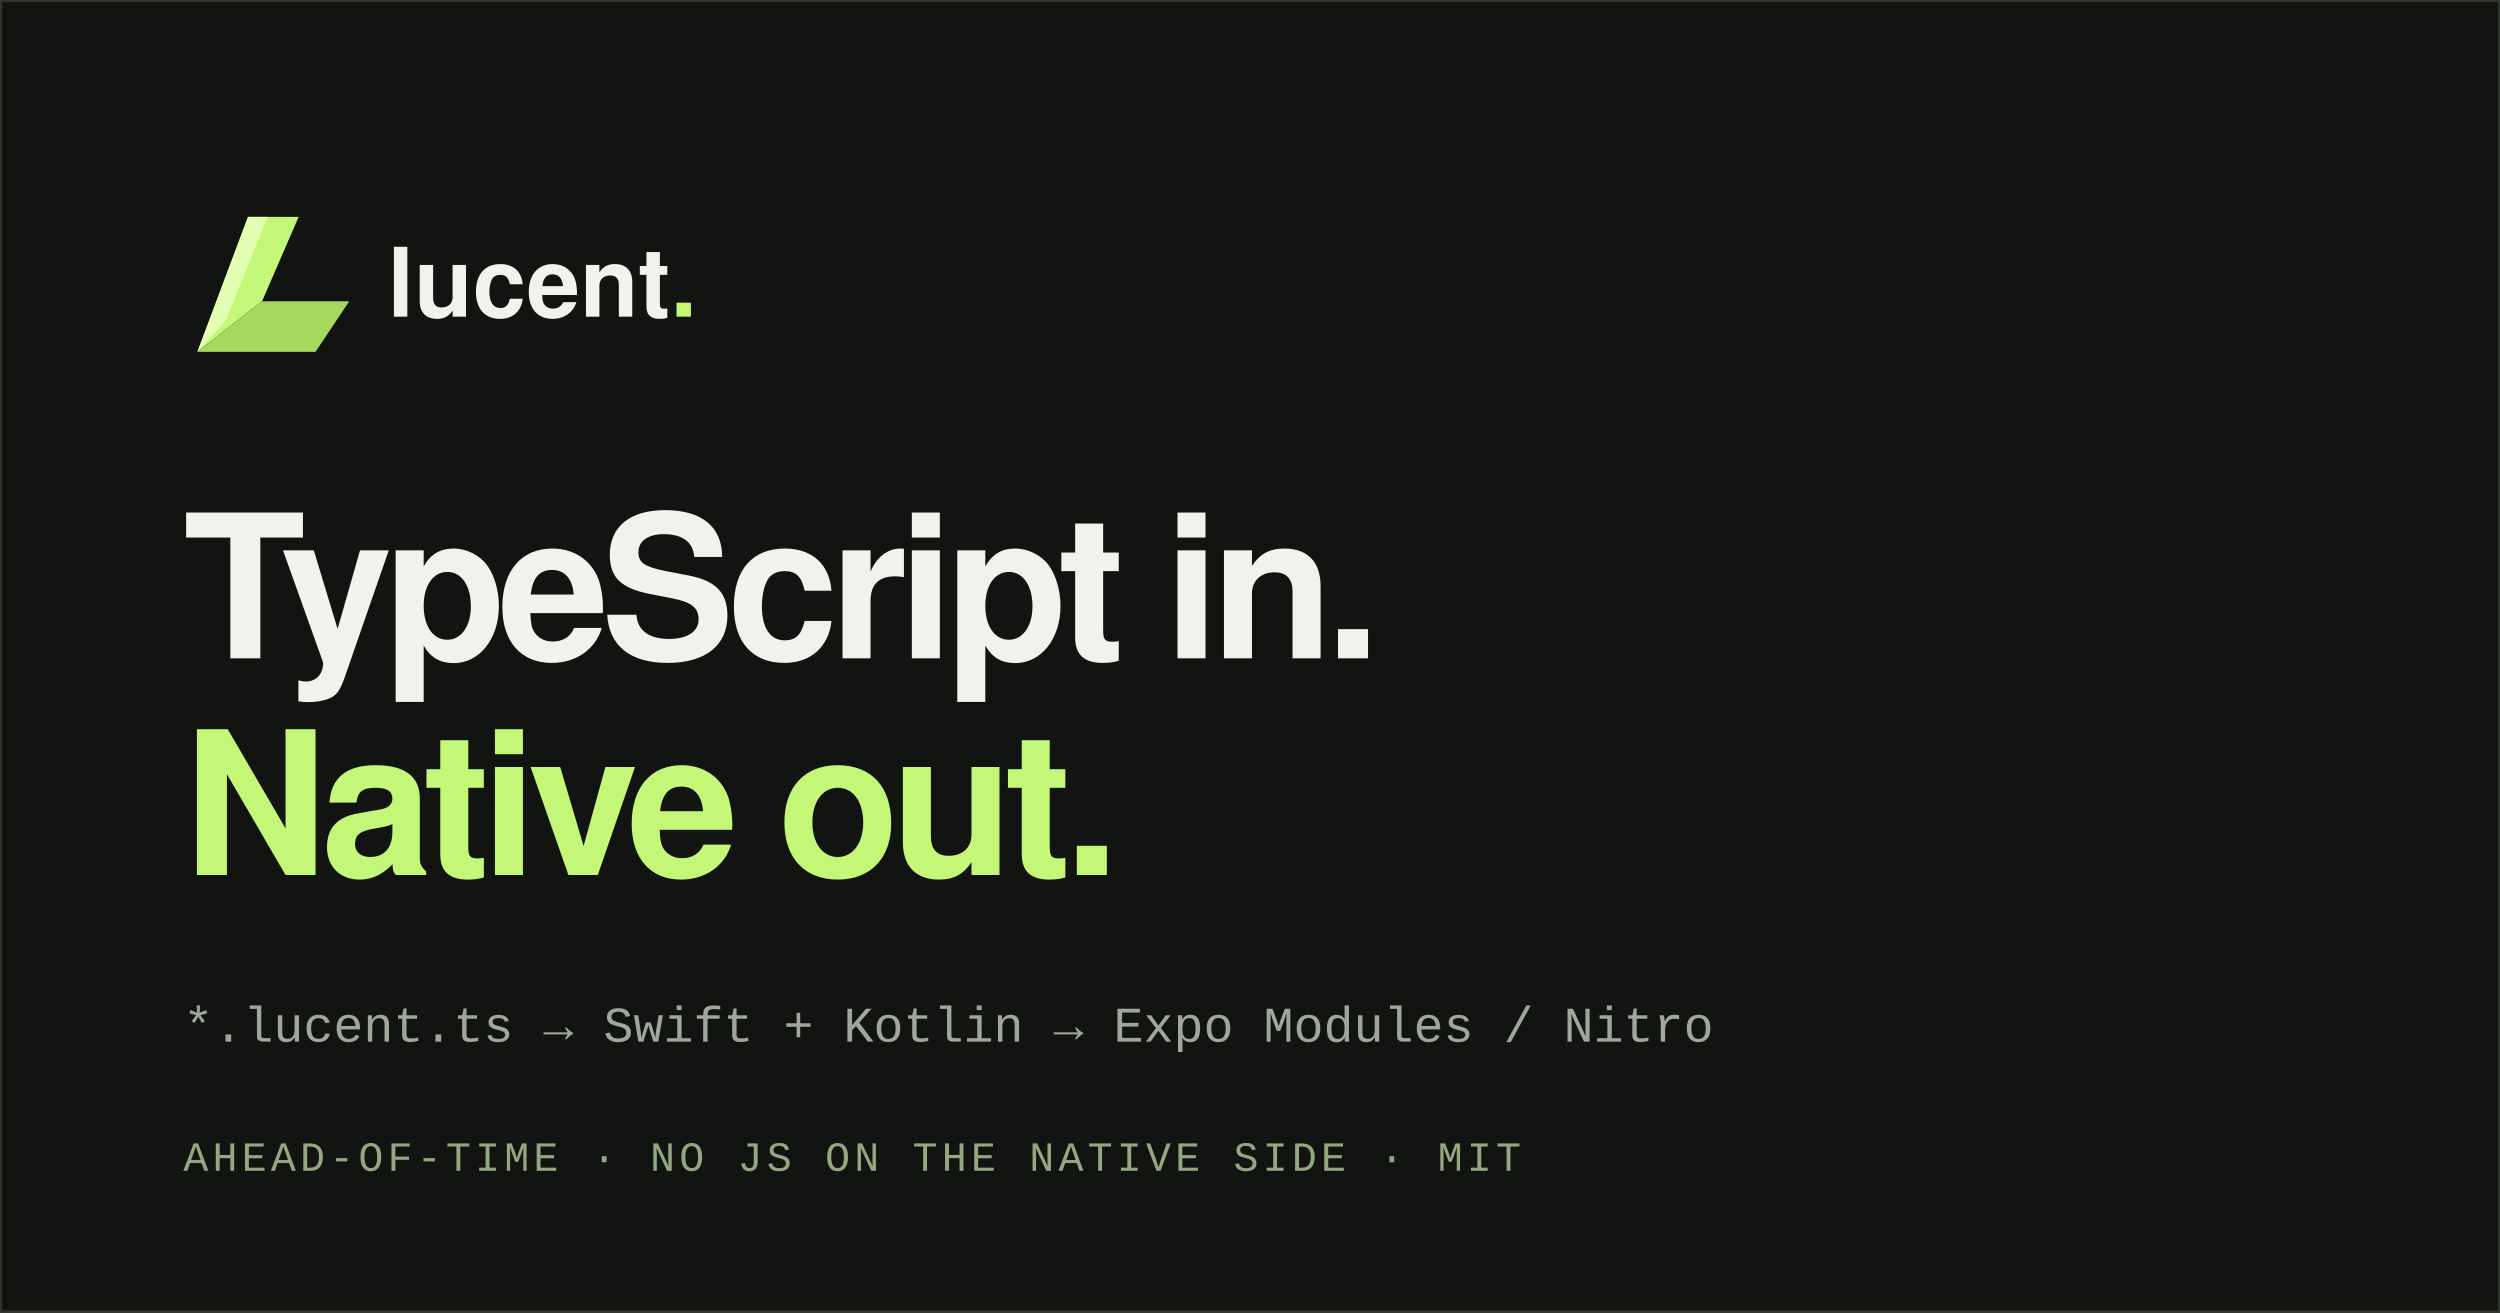
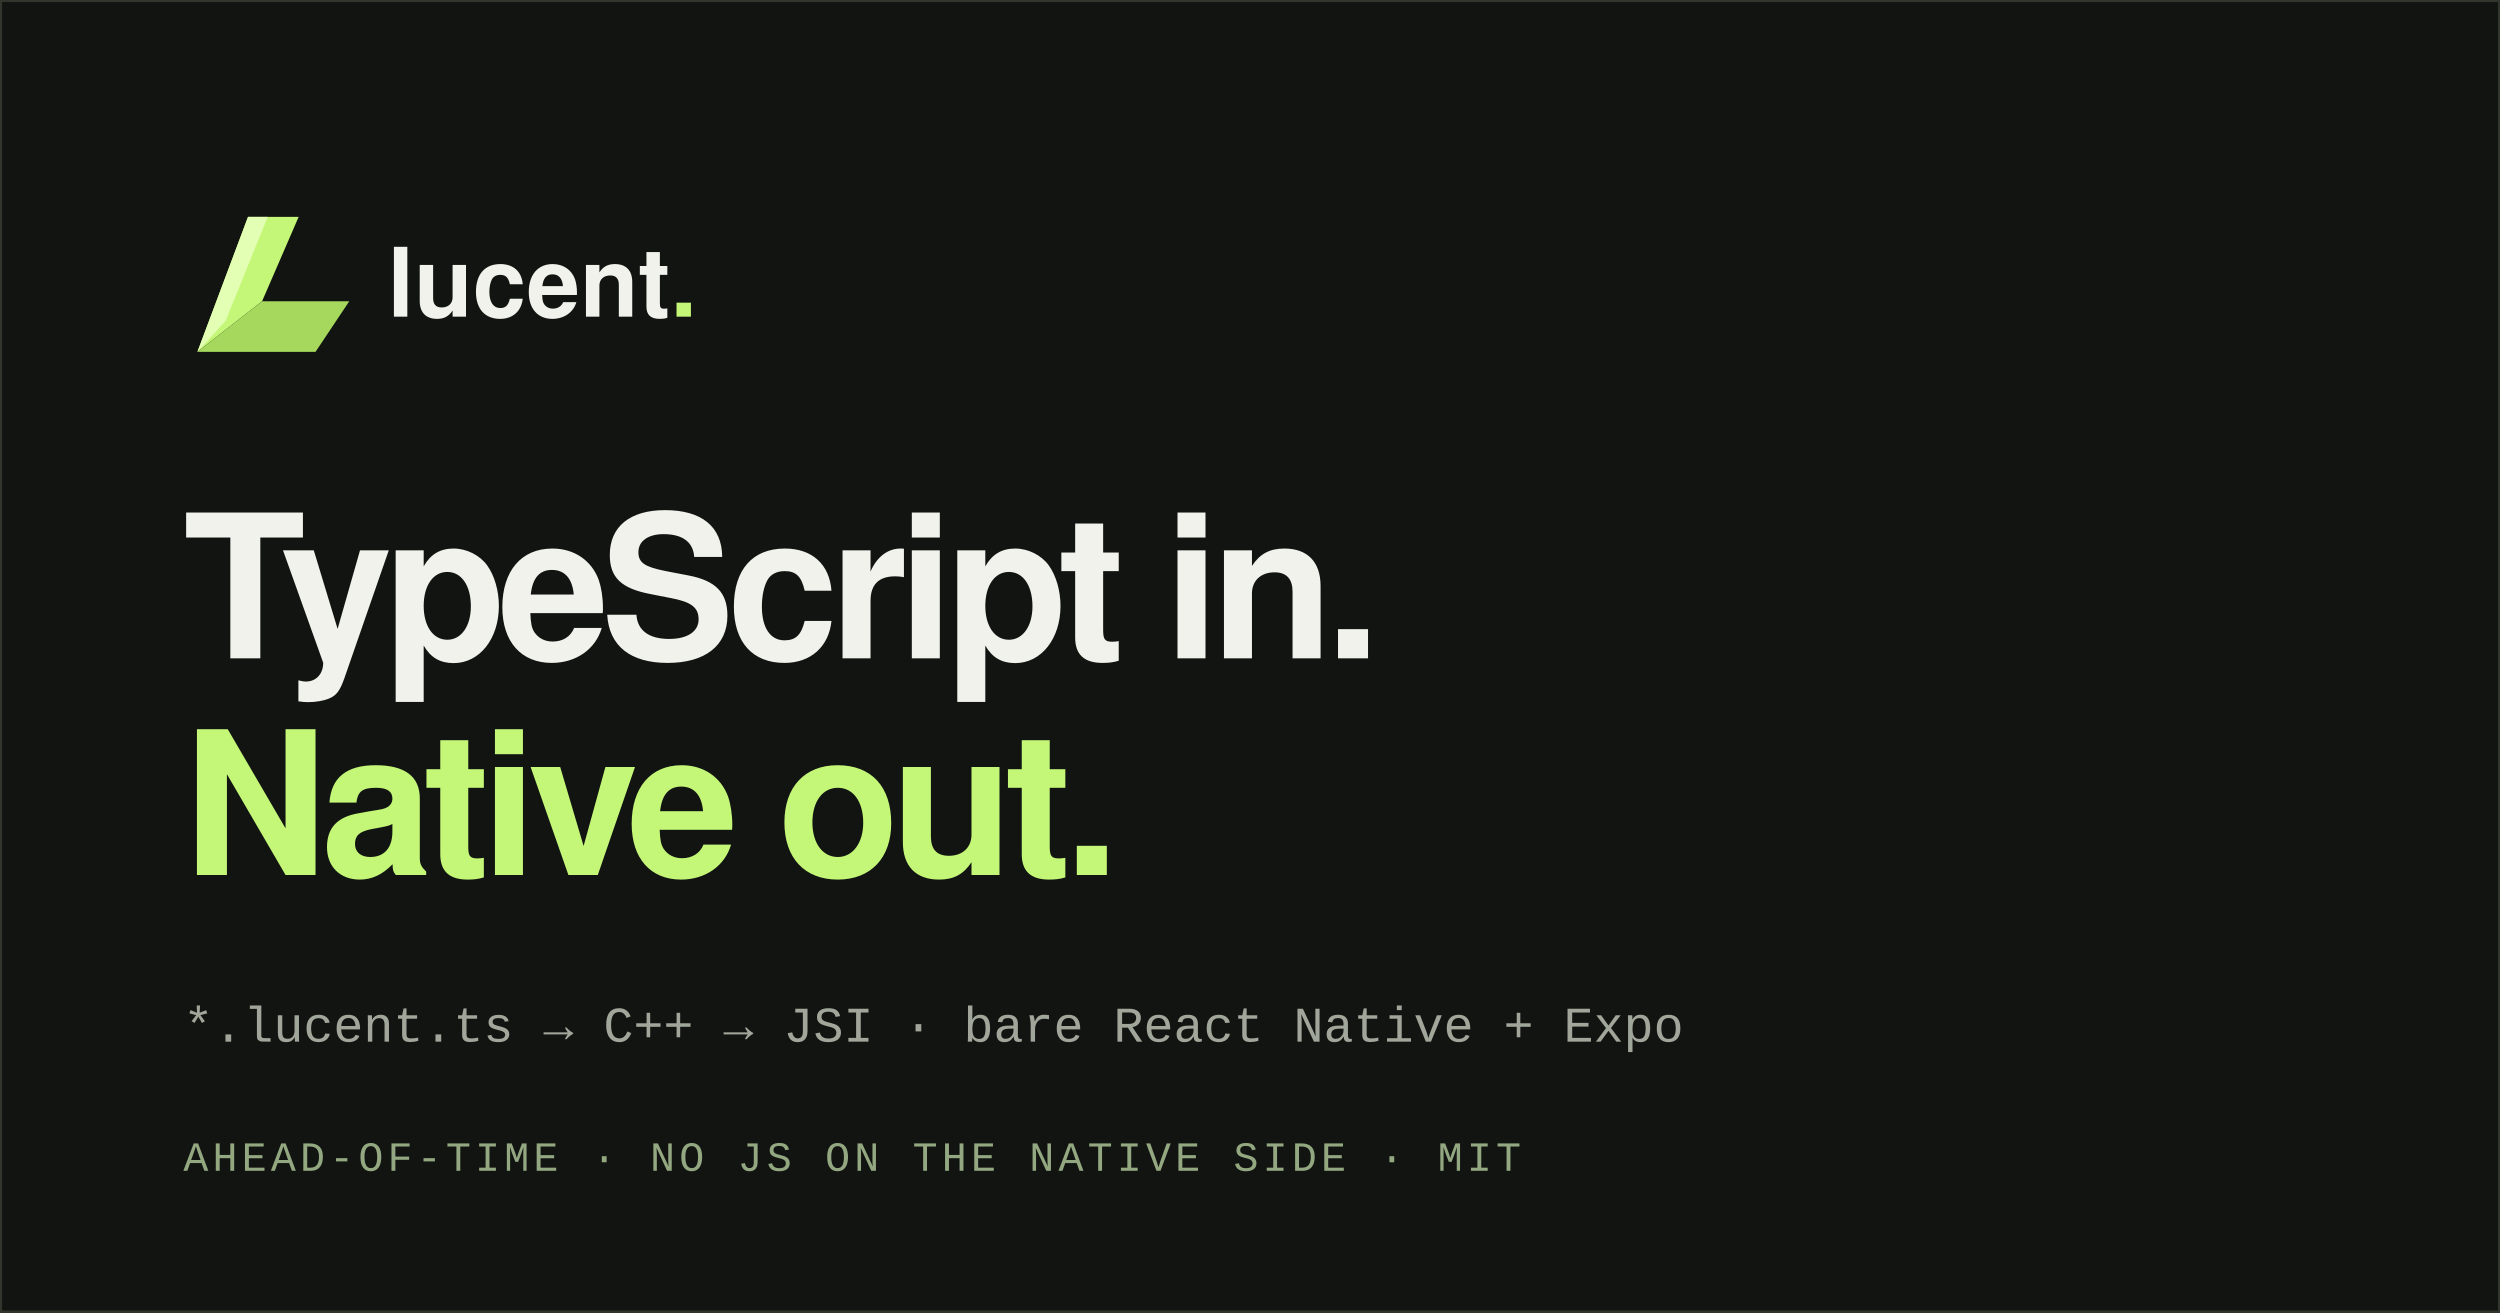
<svg xmlns="http://www.w3.org/2000/svg" viewBox="0 0 1200 630" width="1200" height="630">
  <rect width="1200" height="630" fill="#111411" />
  <rect x="0" y="0" width="1200" height="630" fill="none" stroke="#30362b" stroke-width="2" />
  <g transform="translate(88 96) scale(1.35)">
    <path d="M23 6H41L28 36L5 54L23 6Z" fill="#C4F778" />
    <path d="M28 36H59L47 54H5L28 36Z" fill="#A5D85C" />
    <path d="M23 6H30L15 43L5 54L23 6Z" fill="#E3FFB4" />
  </g>
  <text x="186" y="152" font-family="Helvetica Neue, Helvetica, Arial, sans-serif" font-size="46" font-weight="600" fill="#f0f2eb">lucent<tspan fill="#c4f778">.</tspan>
  </text>
  <text x="88" y="316" font-family="Helvetica Neue, Helvetica, Arial, sans-serif" font-size="96" font-weight="600" letter-spacing="-4" fill="#f0f2eb">TypeScript in.</text>
  <text x="88" y="420" font-family="Helvetica Neue, Helvetica, Arial, sans-serif" font-size="96" font-weight="600" letter-spacing="-4" fill="#c4f778">Native out.</text>
-   <text x="88" y="500" font-family="Menlo, Courier New, monospace" font-size="24" fill="#a0a79a">*.lucent.ts  →  Swift + Kotlin  →  Expo Modules / Nitro</text>
+   <text x="88" y="500" font-family="Menlo, Courier New, monospace" font-size="24" fill="#a0a79a">*.lucent.ts  →  C++  →  JSI  ·  bare React Native + Expo</text>
  <text x="88" y="562" font-family="Menlo, Courier New, monospace" font-size="20" letter-spacing="2" fill="#93a781">AHEAD-OF-TIME · NO JS ON THE NATIVE SIDE · MIT</text>
</svg>
